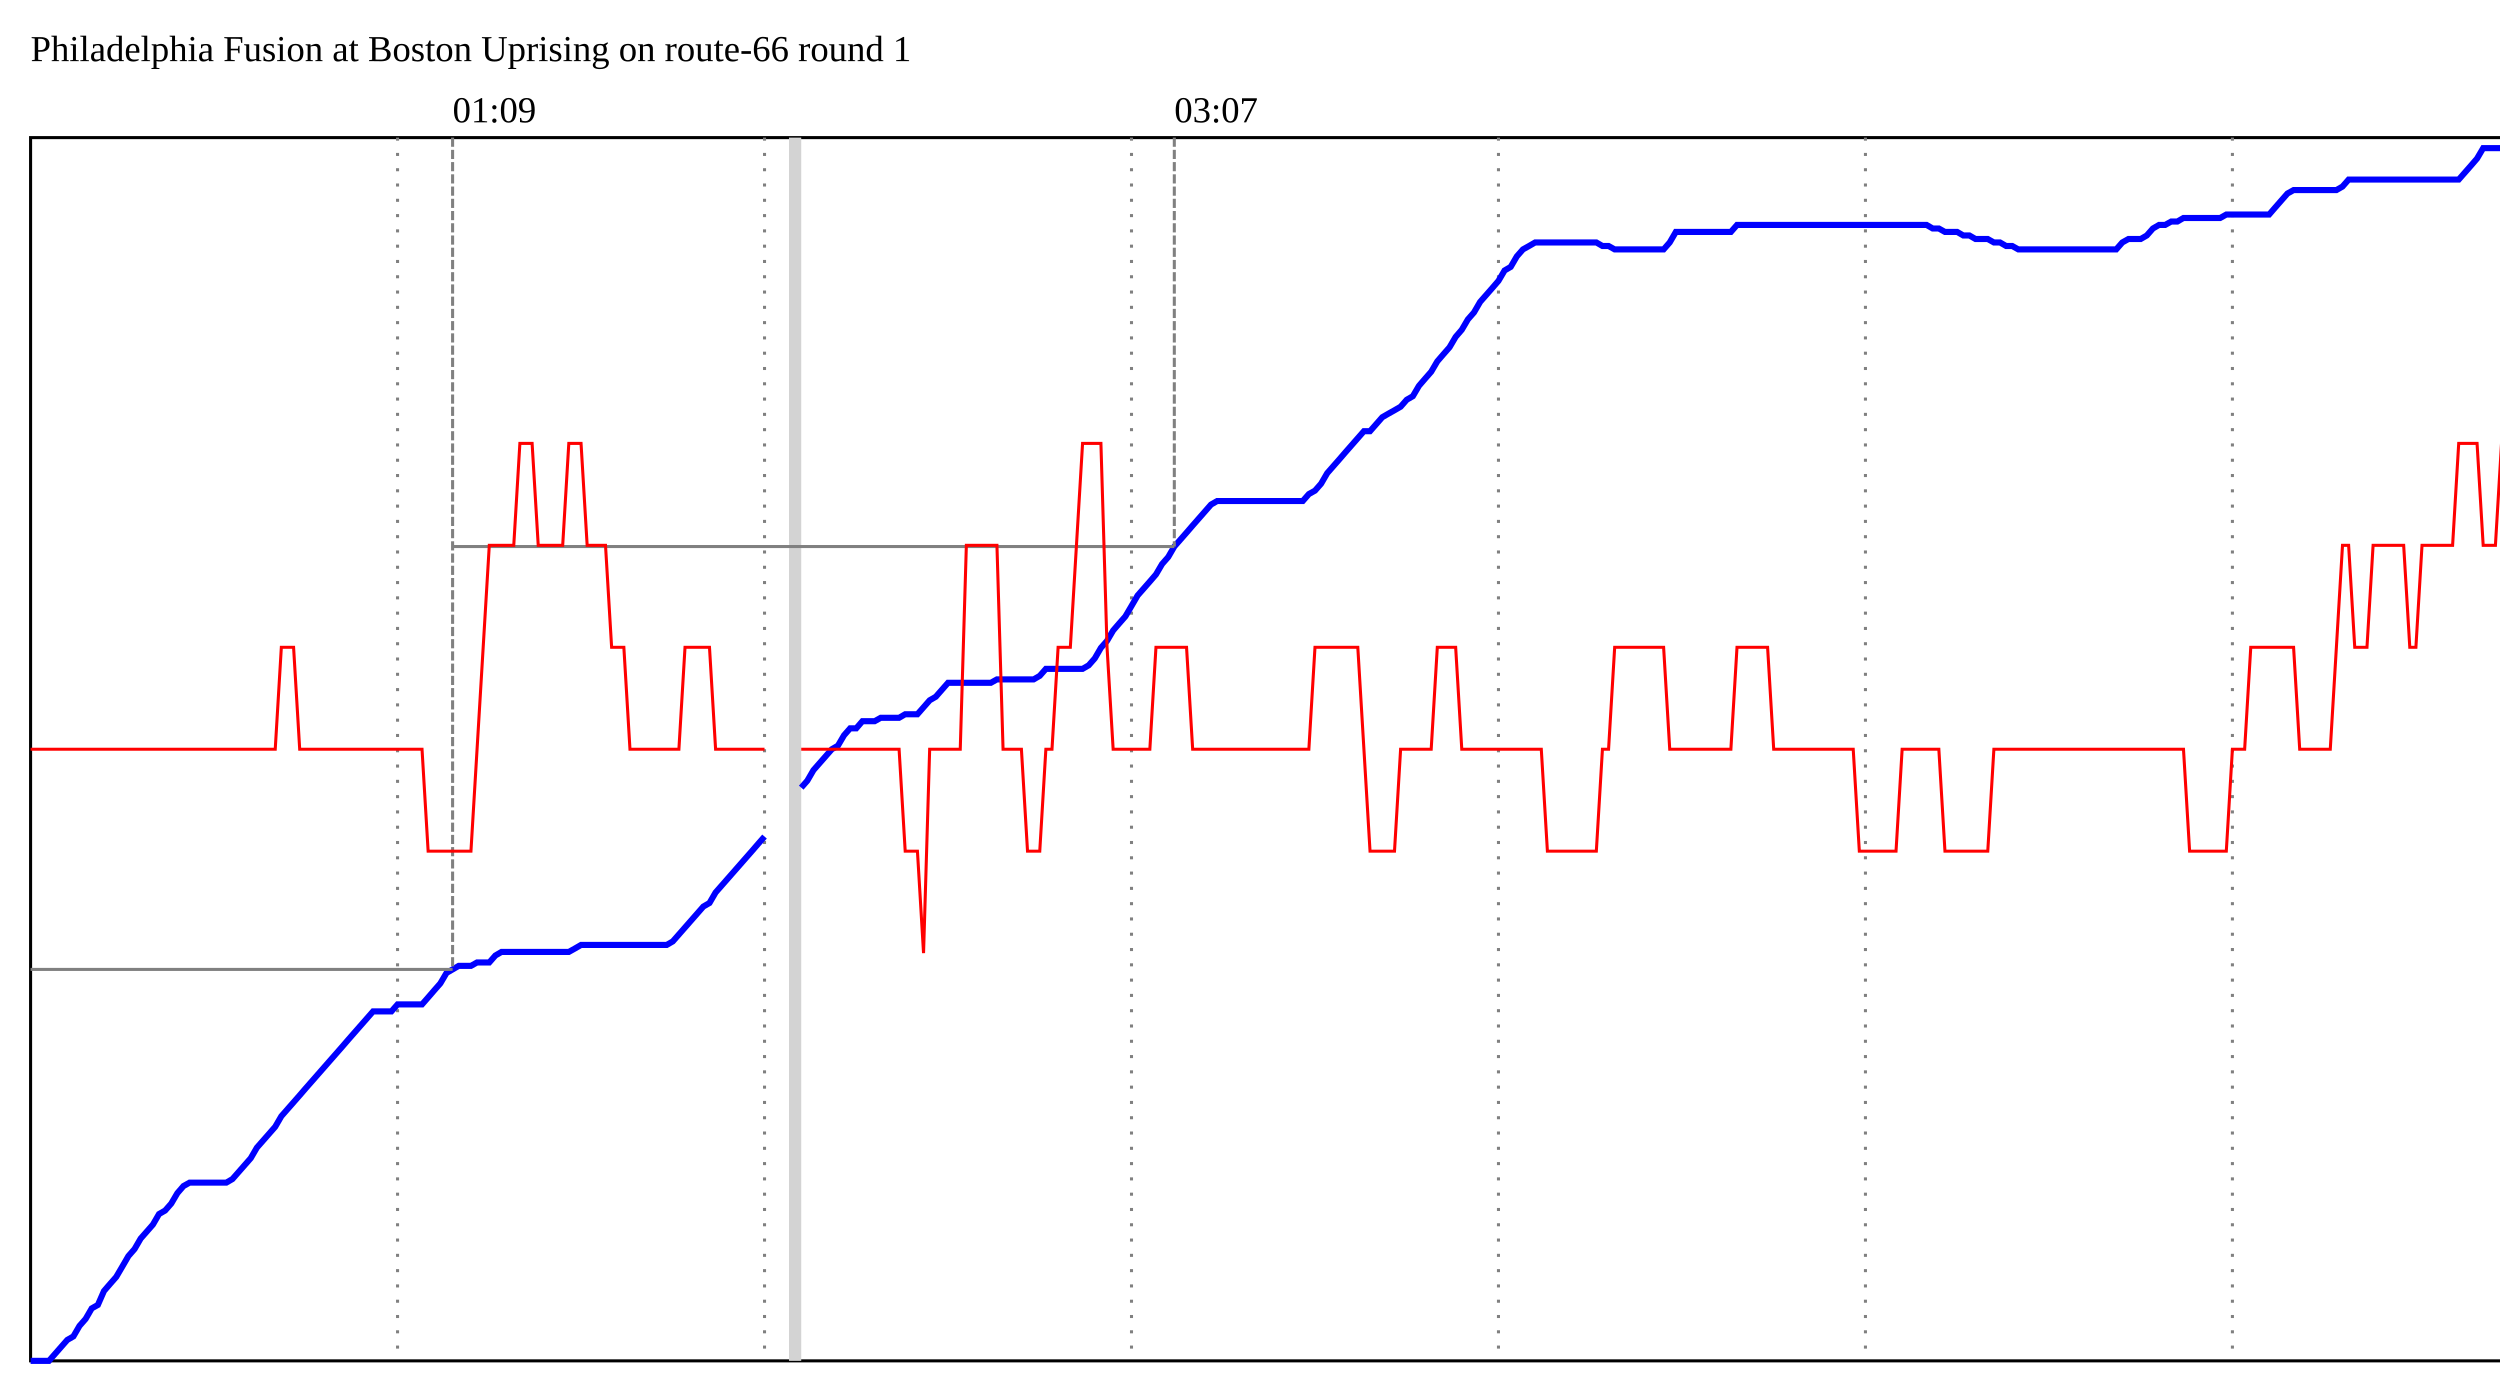
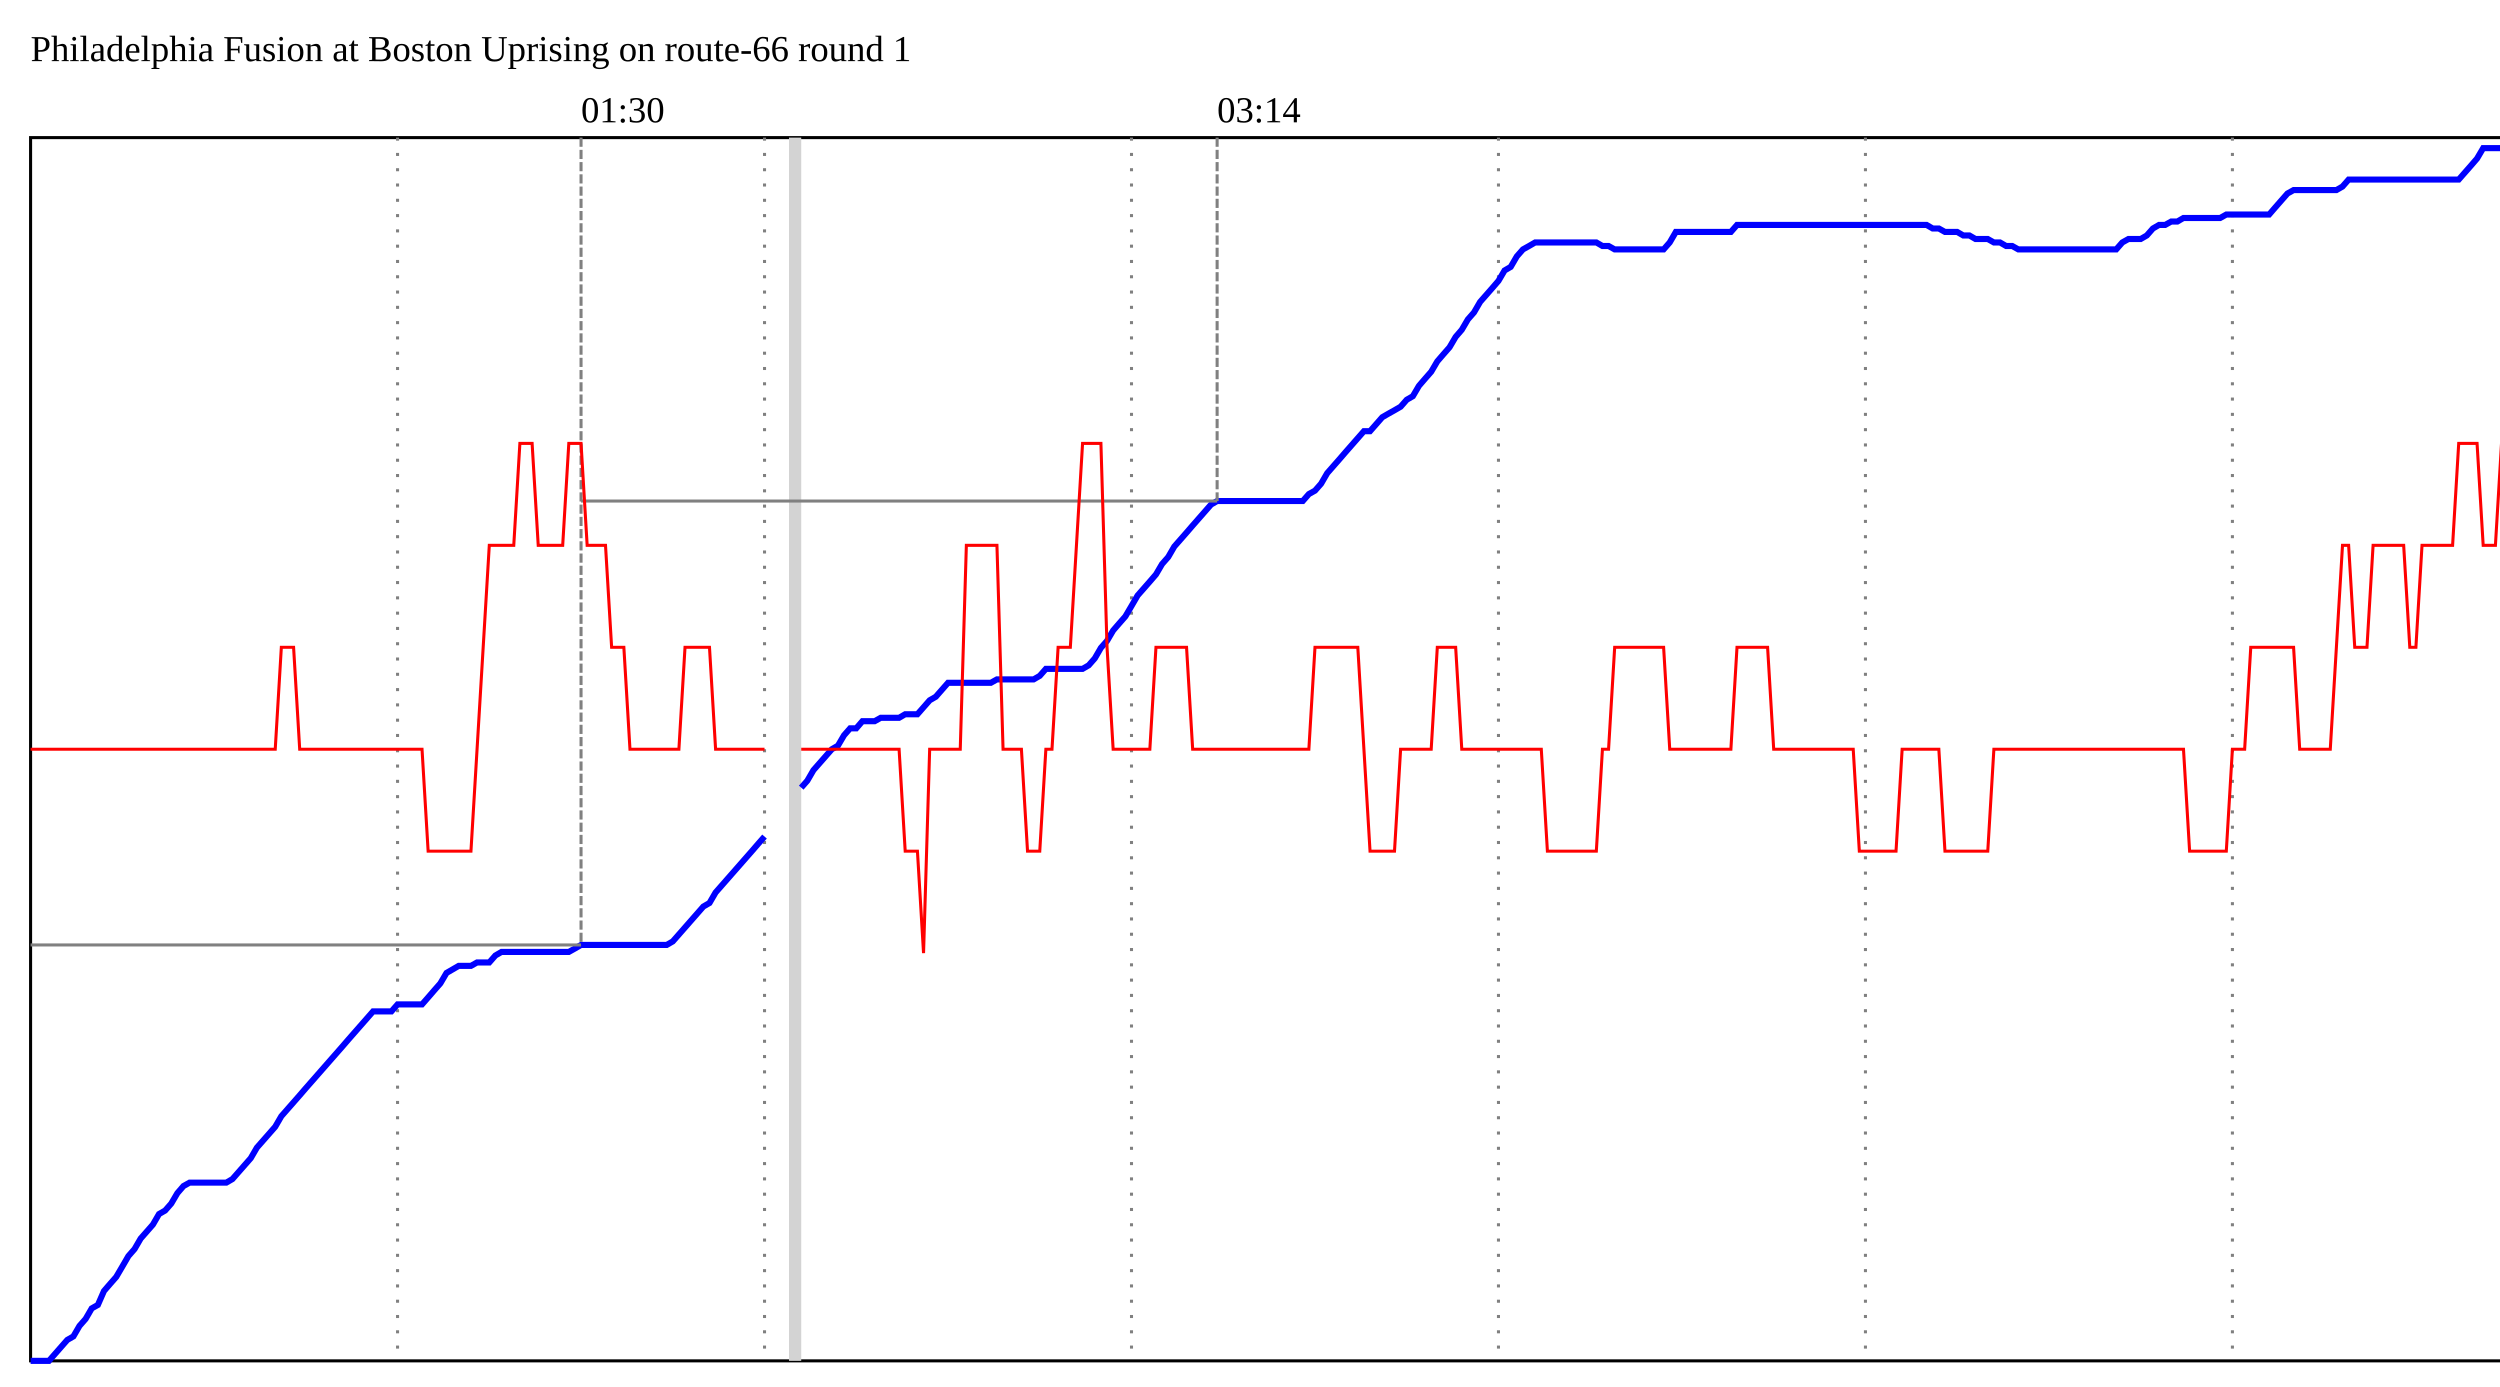
<svg xmlns="http://www.w3.org/2000/svg" baseProfile="full" height="100%" version="1.1" width="100%">
  <defs>
    <style type="text/css">
.player_lifelines {
  display: none
}

.player_lifeline {
  fill:none;
  stroke: green;
  stroke-width: 1;
  display: inline
}

.graph_border {
  fill: none;
  stroke: black;
}

.minute_ref_line {
  stroke: gray;
  stroke-width: 1;
  stroke-dasharray: 1,4
}

.progress_target_line {
  stroke: gray;
  stroke_width: 1;
  stroke-dasharray: 3,1
}

.progress_completion_line {
  stroke: gray;
  stroke_width: 1
}



        .replay_area {
        fill:lightgray;
        stroke: lightgray;
        stroke-width: 0
        }
        
        .payload_progress {
        fill:none;
        stroke: blue;
        stroke-width: 2
        }
        
        .player_advantage {
        fill:none;
        stroke: red;
        stroke-width: 1
        }
        </style>
  </defs>
  <text x="10" y="20">Philadelphia Fusion at Boston Uprising on route-66 round 1</text>
  <g class="graph" transform="translate(10, 45)">
    <rect class="graph_border" height="400" width="816" x="0" y="0" />
    <g class="replays">
      <rect class="replay_area" height="400" width="4" x="248" y="0" />
    </g>
    <g class="minute_ref">
      <line class="minute_ref_line" x1="120" x2="120" y1="0" y2="400" />
      <text x="120" y="420">1:00</text>
      <line class="minute_ref_line" x1="240" x2="240" y1="0" y2="400" />
      <text x="240" y="420">2:00</text>
      <line class="minute_ref_line" x1="360" x2="360" y1="0" y2="400" />
      <text x="360" y="420">3:00</text>
      <line class="minute_ref_line" x1="480" x2="480" y1="0" y2="400" />
      <text x="480" y="420">4:00</text>
      <line class="minute_ref_line" x1="600" x2="600" y1="0" y2="400" />
      <text x="600" y="420">5:00</text>
      <line class="minute_ref_line" x1="720" x2="720" y1="0" y2="400" />
      <text x="720" y="420">6:00</text>
    </g>
    <g class="player_lifelines">
      <polyline class="player_lifeline" points="0,30.769 284,30.769" />
      <polyline class="player_lifeline" points="306,30.769 434,30.769" />
      <polyline class="player_lifeline" points="448,30.769 494,30.769" />
      <polyline class="player_lifeline" points="514,30.769 596,30.769" />
      <polyline class="player_lifeline" points="612,30.769 816,30.769" />
      <polyline class="player_lifeline" points="0,61.538 704,61.538" />
      <polyline class="player_lifeline" points="720,61.538 808,61.538" />
      <polyline class="player_lifeline" points="816,61.538 816,61.538" />
      <polyline class="player_lifeline" points="0,92.308 128,92.308" />
      <polyline class="player_lifeline" points="148,92.308 316,92.308" />
      <polyline class="player_lifeline" points="332,92.308 816,92.308" />
      <polyline class="player_lifeline" points="0,123.077 624,123.077" />
      <polyline class="player_lifeline" points="642,123.077 816,123.077" />
      <polyline class="player_lifeline" points="0,153.846 290,153.846" />
      <polyline class="player_lifeline" points="306,153.846 816,153.846" />
      <polyline class="player_lifeline" points="0,184.615 610,184.615" />
      <polyline class="player_lifeline" points="630,184.615 816,184.615" />
      <polyline class="player_lifeline" points="0,215.385 80,215.385" />
      <polyline class="player_lifeline" points="88,215.385 174,215.385" />
      <polyline class="player_lifeline" points="190,215.385 292,215.385" />
      <polyline class="player_lifeline" points="326,215.385 366,215.385" />
      <polyline class="player_lifeline" points="380,215.385 418,215.385" />
      <polyline class="player_lifeline" points="438,215.385 610,215.385" />
      <polyline class="player_lifeline" points="630,215.385 752,215.385" />
      <polyline class="player_lifeline" points="770,215.385 792,215.385" />
      <polyline class="player_lifeline" points="812,215.385 816,215.385" />
      <polyline class="player_lifeline" points="0,246.154 144,246.154" />
      <polyline class="player_lifeline" points="164,246.154 342,246.154" />
      <polyline class="player_lifeline" points="354,246.154 458,246.154" />
      <polyline class="player_lifeline" points="468,246.154 724,246.154" />
      <polyline class="player_lifeline" points="742,246.154 768,246.154" />
      <polyline class="player_lifeline" points="788,246.154 806,246.154" />
      <polyline class="player_lifeline" points="816,246.154 816,246.154" />
      <polyline class="player_lifeline" points="0,276.923 178,276.923" />
      <polyline class="player_lifeline" points="196,276.923 334,276.923" />
      <polyline class="player_lifeline" points="352,276.923 754,276.923" />
      <polyline class="player_lifeline" points="760,276.923 780,276.923" />
      <polyline class="player_lifeline" points="796,276.923 816,276.923" />
      <polyline class="player_lifeline" points="0,307.692 148,307.692" />
      <polyline class="player_lifeline" points="166,307.692 340,307.692" />
      <polyline class="player_lifeline" points="352,307.692 786,307.692" />
      <polyline class="player_lifeline" points="802,307.692 816,307.692" />
      <polyline class="player_lifeline" points="0,338.462 158,338.462" />
      <polyline class="player_lifeline" points="180,338.462 212,338.462" />
      <polyline class="player_lifeline" points="224,338.462 292,338.462" />
      <polyline class="player_lifeline" points="304,338.462 516,338.462" />
      <polyline class="player_lifeline" points="536,338.462 810,338.462" />
      <polyline class="player_lifeline" points="816,338.462 816,338.462" />
      <polyline class="player_lifeline" points="0,369.231 162,369.231" />
      <polyline class="player_lifeline" points="182,369.231 302,369.231" />
      <polyline class="player_lifeline" points="318,369.231 556,369.231" />
      <polyline class="player_lifeline" points="570,369.231 764,369.231" />
      <polyline class="player_lifeline" points="778,369.231 794,369.231" />
      <polyline class="player_lifeline" points="814,369.231 816,369.231" />
    </g>
    <g class="progress">
      <polyline class="payload_progress" points="0,400 0,400.0 2,400.0 4,400.0 6,400.0 8,397.72 10,395.44 12,393.16 14,392.0 16,388.56 18,386.28 20,382.84 22,381.72 24,377.16 26,374.84 28,372.56 30,369.16 32,365.72 34,363.44 36,360.0 38,357.72 40,355.44 42,352.0 44,350.84 46,348.56 48,345.16 50,342.84 52,341.72 54,341.72 56,341.72 58,341.72 60,341.72 62,341.72 64,341.72 66,340.56 68,338.28 70,336.0 72,333.72 74,330.28 76,328.0 78,325.72 80,323.44 82,320.0 84,317.72 86,315.44 88,313.16 90,310.84 92,308.56 94,306.28 96,304.0 98,301.72 100,299.44 102,297.16 104,294.84 106,292.56 108,290.28 110,288.0 112,285.72 114,285.72 116,285.72 118,285.72 120,283.44 122,283.44 124,283.44 126,283.44 128,283.44 130,281.16 132,278.84 134,276.56 136,273.16 138,272.0 140,270.84 142,270.84 144,270.84 146,269.72 148,269.72 150,269.72 152,267.44 154,266.28 156,266.28 158,266.28 160,266.28 162,266.28 164,266.28 166,266.28 168,266.28 170,266.28 172,266.28 174,266.28 176,266.28 178,265.16 180,264 182,264 184,264 186,264 188,264 190,264 192,264 194,264 196,264 198,264 200,264 202,264 204,264 206,264 208,264 210,262.84 212,260.56 214,258.28 216,256.0 218,253.72 220,251.44 222,250.28 224,246.84 226,244.56 228,242.28 230,240.0 232,237.72 234,235.44 236,233.16 238,230.84 240,228.56" />
      <polyline class="payload_progress" points="252,212.56 254,210.28 256,206.84 258,204.56 260,202.28 262,200.0 264,198.84 266,195.44 268,193.16 270,193.16 272,190.84 274,190.84 276,190.84 278,189.72 280,189.72 282,189.72 284,189.72 286,188.56 288,188.56 290,188.56 292,186.28 294,184.0 296,182.84 298,180.56 300,178.28 302,178.28 304,178.28 306,178.28 308,178.28 310,178.28 312,178.28 314,178.28 316,177.16 318,177.16 320,177.16 322,177.16 324,177.16 326,177.16 328,177.16 330,176 332,173.72 334,173.72 336,173.72 338,173.72 340,173.72 342,173.72 344,173.72 346,172.56 348,170.28 350,166.84 352,164.56 354,161.16 356,158.84 358,156.56 360,153.16 362,149.72 364,147.44 366,145.16 368,142.84 370,139.44 372,137.16 374,133.72 376,131.44 378,129.16 380,126.84 382,124.56 384,122.28 386,120 388,118.84 390,118.84 392,118.84 394,118.84 396,118.84 398,118.84 400,118.84 402,118.84 404,118.84 406,118.84 408,118.84 410,118.84 412,118.84 414,118.84 416,118.84 418,116.56 420,115.44 422,113.16 424,109.72 426,107.44 428,105.16 430,102.84 432,100.56 434,98.28 436,96.0 438,96.0 440,93.72 442,91.44 444,90.28 446,89.16 448,88 450,85.72 452,84.56 454,81.16 456,78.84 458,76.56 460,73.16 462,70.84 464,68.56 466,65.16 468,62.84 470,59.44 472,57.16 474,53.72 476,51.44 478,49.16 480,46.84 482,43.44 484,42.28 486,38.84 488,36.56 490,35.44 492,34.28 494,34.28 496,34.28 498,34.28 500,34.28 502,34.28 504,34.28 506,34.28 508,34.28 510,34.28 512,34.28 514,35.44 516,35.44 518,36.56 520,36.56 522,36.56 524,36.56 526,36.56 528,36.56 530,36.56 532,36.56 534,36.56 536,34.28 538,30.84 540,30.84 542,30.84 544,30.84 546,30.84 548,30.84 550,30.84 552,30.84 554,30.84 556,30.84 558,28.56 560,28.56 562,28.56 564,28.56 566,28.56 568,28.56 570,28.56 572,28.56 574,28.56 576,28.56 578,28.56 580,28.56 582,28.56 584,28.56 586,28.56 588,28.56 590,28.56 592,28.56 594,28.56 596,28.56 598,28.56 600,28.56 602,28.56 604,28.56 606,28.56 608,28.56 610,28.56 612,28.56 614,28.56 616,28.56 618,28.56 620,28.56 622,29.72 624,29.72 626,30.84 628,30.84 630,30.84 632,32 634,32 636,33.16 638,33.16 640,33.16 642,34.28 644,34.28 646,35.44 648,35.44 650,36.56 652,36.56 654,36.56 656,36.56 658,36.56 660,36.56 662,36.56 664,36.56 666,36.56 668,36.56 670,36.56 672,36.56 674,36.56 676,36.56 678,36.56 680,36.56 682,36.56 684,34.28 686,33.16 688,33.16 690,33.16 692,32 694,29.72 696,28.56 698,28.56 700,27.44 702,27.44 704,26.28 706,26.28 708,26.28 710,26.28 712,26.28 714,26.28 716,26.28 718,25.16 720,25.16 722,25.16 724,25.16 726,25.16 728,25.16 730,25.16 732,25.16 734,22.84 736,20.56 738,18.28 740,17.16 742,17.16 744,17.16 746,17.16 748,17.16 750,17.16 752,17.16 754,17.16 756,16 758,13.72 760,13.72 762,13.72 764,13.72 766,13.72 768,13.72 770,13.72 772,13.72 774,13.72 776,13.72 778,13.72 780,13.72 782,13.72 784,13.72 786,13.72 788,13.72 790,13.72 792,13.72 794,13.72 796,11.44 798,9.16 800,6.84 802,3.44 804,3.44 806,3.44 808,3.44 810,3.44 812,3.44 814,3.44 816,1.16 816,395.44" />
    </g>
    <g class="completion">
-       <line class="progress_target_line" x1="138" x2="138" y1="0" y2="272.0" />
-       <line class="progress_completion_line" x1="0" x2="138" y1="272.0" y2="272.0" />
-       <text x="138" y="-5">01:09</text>
-       <line class="progress_target_line" x1="374" x2="374" y1="0" y2="133.72" />
-       <line class="progress_completion_line" x1="138" x2="374" y1="133.72" y2="133.72" />
-       <text x="374" y="-5">03:07</text>
+       <line class="progress_target_line" x1="180" x2="180" y1="0" y2="264" />
+       <line class="progress_completion_line" x1="0" x2="180" y1="264" y2="264" />
+       <text x="180" y="-5">01:30</text>
+       <line class="progress_target_line" x1="388" x2="388" y1="0" y2="118.84" />
+       <line class="progress_completion_line" x1="180" x2="388" y1="118.84" y2="118.84" />
+       <text x="388" y="-5">03:14</text>
    </g>
    <g class="advantages">
      <polyline class="player_advantage" points="0,200.0 2,200.0 4,200.0 6,200.0 8,200.0 10,200.0 12,200.0 14,200.0 16,200.0 18,200.0 20,200.0 22,200.0 24,200.0 26,200.0 28,200.0 30,200.0 32,200.0 34,200.0 36,200.0 38,200.0 40,200.0 42,200.0 44,200.0 46,200.0 48,200.0 50,200.0 52,200.0 54,200.0 56,200.0 58,200.0 60,200.0 62,200.0 64,200.0 66,200.0 68,200.0 70,200.0 72,200.0 74,200.0 76,200.0 78,200.0 80,200.0 82,166.667 84,166.667 86,166.667 88,200.0 90,200.0 92,200.0 94,200.0 96,200.0 98,200.0 100,200.0 102,200.0 104,200.0 106,200.0 108,200.0 110,200.0 112,200.0 114,200.0 116,200.0 118,200.0 120,200.0 122,200.0 124,200.0 126,200.0 128,200.0 130,233.333 132,233.333 134,233.333 136,233.333 138,233.333 140,233.333 142,233.333 144,233.333 146,200.0 148,166.667 150,133.333 152,133.333 154,133.333 156,133.333 158,133.333 160,100.0 162,100.0 164,100.0 166,133.333 168,133.333 170,133.333 172,133.333 174,133.333 176,100.0 178,100.0 180,100.0 182,133.333 184,133.333 186,133.333 188,133.333 190,166.667 192,166.667 194,166.667 196,200.0 198,200.0 200,200.0 202,200.0 204,200.0 206,200.0 208,200.0 210,200.0 212,200.0 214,166.667 216,166.667 218,166.667 220,166.667 222,166.667 224,200.0 226,200.0 228,200.0 230,200.0 232,200.0 234,200.0 236,200.0 238,200.0 240,200.0" />
      <polyline class="player_advantage" points="252,200.0 254,200.0 256,200.0 258,200.0 260,200.0 262,200.0 264,200.0 266,200.0 268,200.0 270,200.0 272,200.0 274,200.0 276,200.0 278,200.0 280,200.0 282,200.0 284,200.0 286,233.333 288,233.333 290,233.333 292,266.667 294,200.0 296,200.0 298,200.0 300,200.0 302,200.0 304,200.0 306,133.333 308,133.333 310,133.333 312,133.333 314,133.333 316,133.333 318,200.0 320,200.0 322,200.0 324,200.0 326,233.333 328,233.333 330,233.333 332,200.0 334,200.0 336,166.667 338,166.667 340,166.667 342,133.333 344,100.0 346,100.0 348,100.0 350,100.0 352,166.667 354,200.0 356,200.0 358,200.0 360,200.0 362,200.0 364,200.0 366,200.0 368,166.667 370,166.667 372,166.667 374,166.667 376,166.667 378,166.667 380,200.0 382,200.0 384,200.0 386,200.0 388,200.0 390,200.0 392,200.0 394,200.0 396,200.0 398,200.0 400,200.0 402,200.0 404,200.0 406,200.0 408,200.0 410,200.0 412,200.0 414,200.0 416,200.0 418,200.0 420,166.667 422,166.667 424,166.667 426,166.667 428,166.667 430,166.667 432,166.667 434,166.667 436,200.0 438,233.333 440,233.333 442,233.333 444,233.333 446,233.333 448,200.0 450,200.0 452,200.0 454,200.0 456,200.0 458,200.0 460,166.667 462,166.667 464,166.667 466,166.667 468,200.0 470,200.0 472,200.0 474,200.0 476,200.0 478,200.0 480,200.0 482,200.0 484,200.0 486,200.0 488,200.0 490,200.0 492,200.0 494,200.0 496,233.333 498,233.333 500,233.333 502,233.333 504,233.333 506,233.333 508,233.333 510,233.333 512,233.333 514,200.0 516,200.0 518,166.667 520,166.667 522,166.667 524,166.667 526,166.667 528,166.667 530,166.667 532,166.667 534,166.667 536,200.0 538,200.0 540,200.0 542,200.0 544,200.0 546,200.0 548,200.0 550,200.0 552,200.0 554,200.0 556,200.0 558,166.667 560,166.667 562,166.667 564,166.667 566,166.667 568,166.667 570,200.0 572,200.0 574,200.0 576,200.0 578,200.0 580,200.0 582,200.0 584,200.0 586,200.0 588,200.0 590,200.0 592,200.0 594,200.0 596,200.0 598,233.333 600,233.333 602,233.333 604,233.333 606,233.333 608,233.333 610,233.333 612,200.0 614,200.0 616,200.0 618,200.0 620,200.0 622,200.0 624,200.0 626,233.333 628,233.333 630,233.333 632,233.333 634,233.333 636,233.333 638,233.333 640,233.333 642,200.0 644,200.0 646,200.0 648,200.0 650,200.0 652,200.0 654,200.0 656,200.0 658,200.0 660,200.0 662,200.0 664,200.0 666,200.0 668,200.0 670,200.0 672,200.0 674,200.0 676,200.0 678,200.0 680,200.0 682,200.0 684,200.0 686,200.0 688,200.0 690,200.0 692,200.0 694,200.0 696,200.0 698,200.0 700,200.0 702,200.0 704,200.0 706,233.333 708,233.333 710,233.333 712,233.333 714,233.333 716,233.333 718,233.333 720,200.0 722,200.0 724,200.0 726,166.667 728,166.667 730,166.667 732,166.667 734,166.667 736,166.667 738,166.667 740,166.667 742,200.0 744,200.0 746,200.0 748,200.0 750,200.0 752,200.0 754,166.667 756,133.333 758,133.333 760,166.667 762,166.667 764,166.667 766,133.333 768,133.333 770,133.333 772,133.333 774,133.333 776,133.333 778,166.667 780,166.667 782,133.333 784,133.333 786,133.333 788,133.333 790,133.333 792,133.333 794,100.0 796,100.0 798,100.0 800,100.0 802,133.333 804,133.333 806,133.333 808,100.0 810,133.333 812,133.333 814,166.667 816,166.667 816,200.0" />
    </g>
  </g>
</svg>
